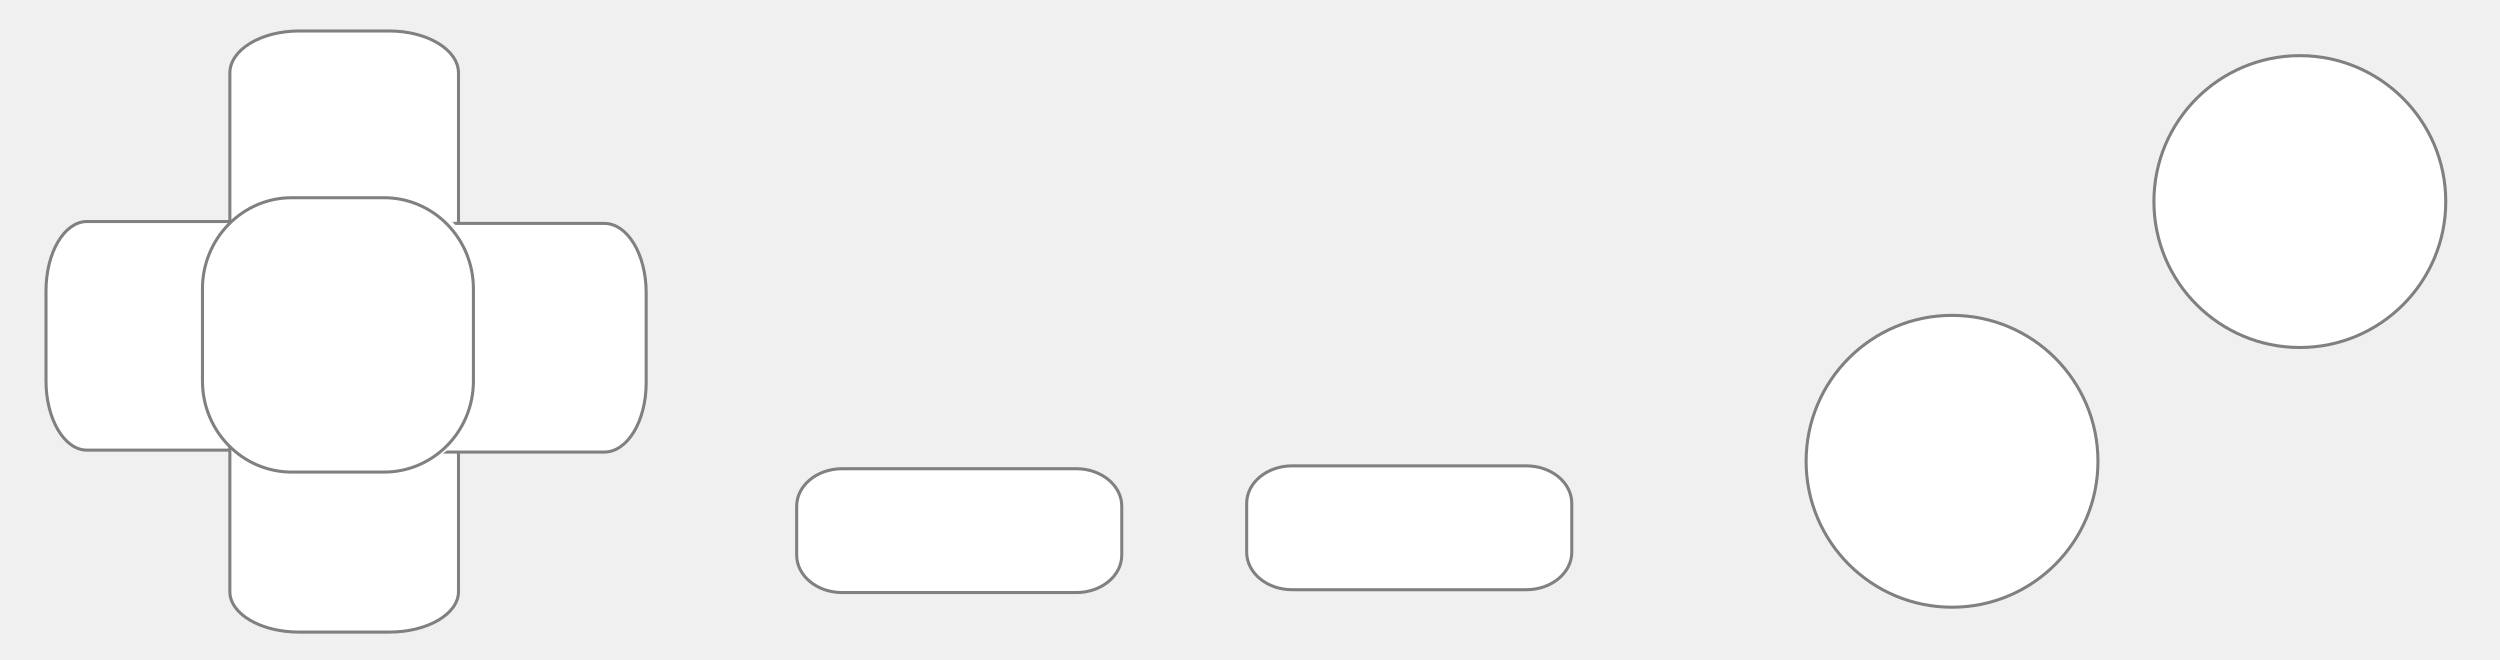
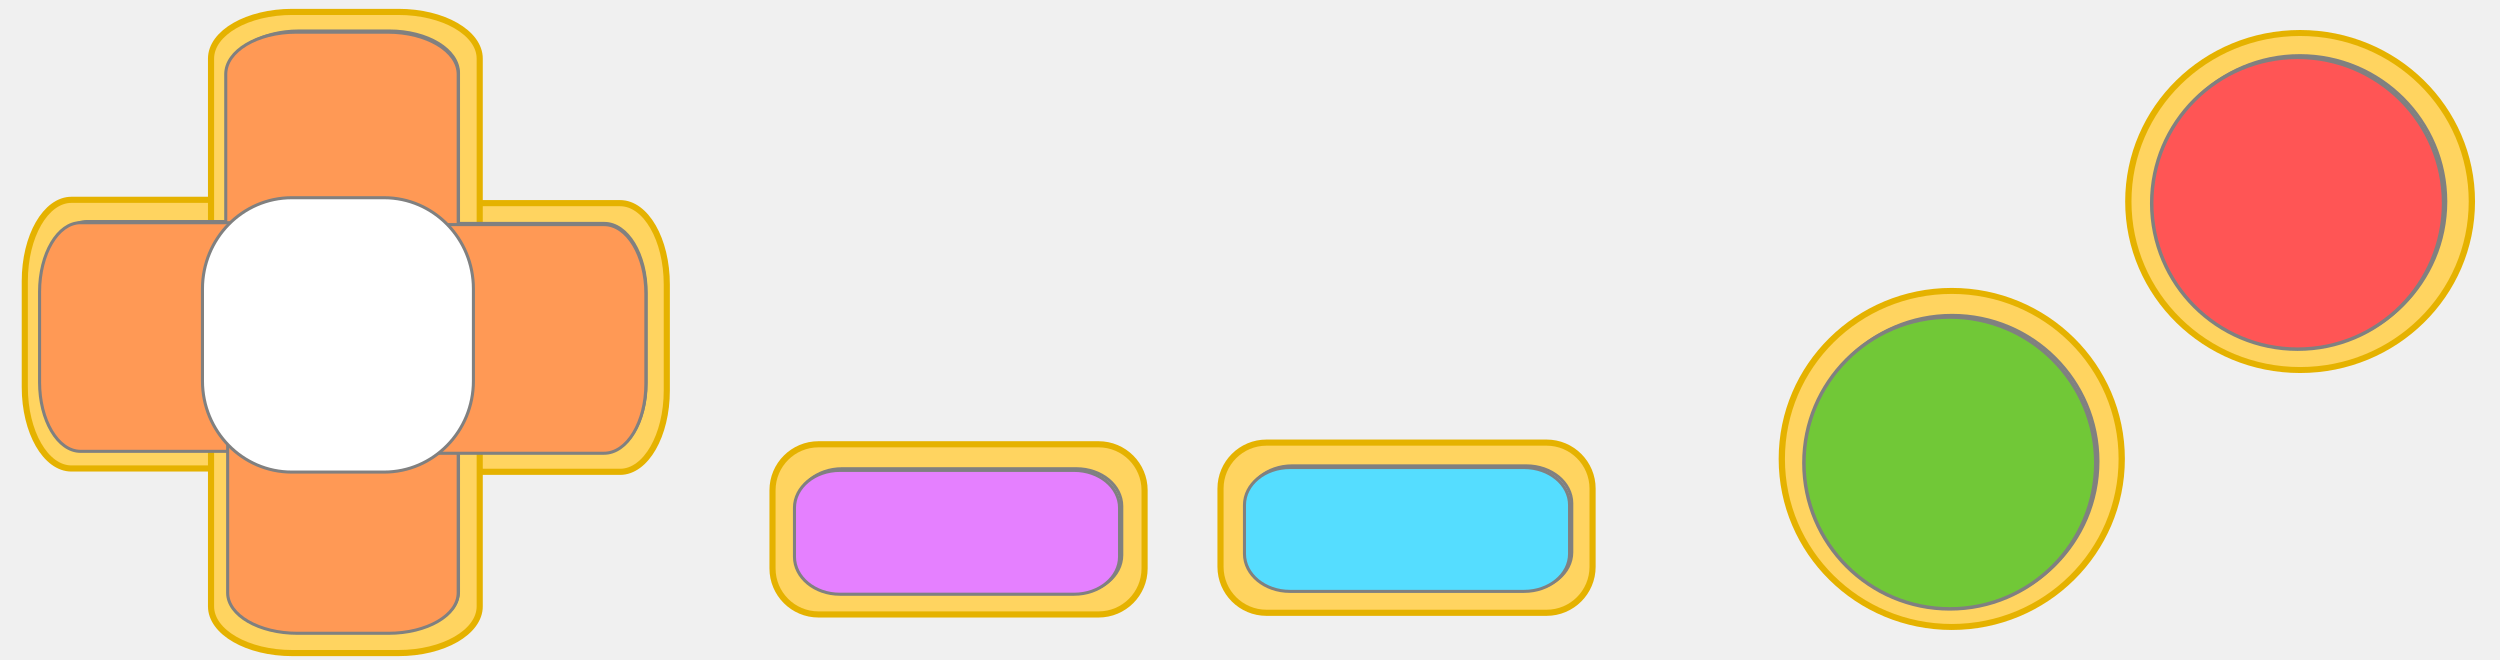
<svg xmlns="http://www.w3.org/2000/svg" version="1.2" width="815" height="215" id="svg2">
  <defs id="defs4" />
  <g id="g4048">
-     <path transform="matrix(0,-0.9099099,-0.9576687,0,893.4836,637.8259)" d="m 689.157,150.001 a 60.376,58.472 0 1 1 -120.752,0 60.376,58.472 0 1 1 120.752,0 z" id="b_out" style="fill:#ffd460;fill-opacity:1;stroke:#e5b200;stroke-width:2.143;stroke-miterlimit:4;stroke-opacity:1;stroke-dasharray:none;display:none" />
-     <path transform="matrix(0,-0.9072818,-0.9476245,0,778.4196,720.097)" d="m 689.157,150.001 a 60.376,58.472 0 1 1 -120.752,0 60.376,58.472 0 1 1 120.752,0 z" id="a_out" style="fill:#ffd460;fill-opacity:1;stroke:#e5b200;stroke-width:2.157;stroke-miterlimit:4;stroke-opacity:1;stroke-dasharray:none;display:none" />
-     <rect transform="scale(1,-1)" rx="15" y="-199.77" x="397.884" height="55.481" width="121.296" id="start_out" style="fill:#ffd460;fill-opacity:1;stroke:#e5b200;stroke-width:2;stroke-miterlimit:4;stroke-opacity:1;stroke-dasharray:none;display:none" />
-     <rect transform="scale(1,-1)" rx="15" y="-200.314" x="251.839" height="55.481" width="121.296" id="sel_out" style="fill:#ffd460;fill-opacity:1;stroke:#e5b200;stroke-width:2;stroke-miterlimit:4;stroke-opacity:1;stroke-dasharray:none;display:none" />
-     <rect width="87.588" height="108.938" rx="26.507" ry="15.225" x="-153.816" y="-217.376" transform="matrix(0,-1,-1,0,0,0)" id="right_out" style="fill:#ffd460;fill-opacity:1;stroke:#e5b200;stroke-width:2;stroke-miterlimit:4;stroke-opacity:1;stroke-dasharray:none;display:none" />
-     <rect width="87.588" height="108.938" rx="26.507" ry="15.225" x="-152.728" y="-117.021" transform="matrix(0,-1,-1,0,0,0)" id="left_out" style="fill:#ffd460;fill-opacity:1;stroke:#e5b200;stroke-width:2;stroke-miterlimit:4;stroke-opacity:1;stroke-dasharray:none;display:none" />
-     <rect width="87.588" height="108.938" rx="26.507" ry="15.225" x="68.799" y="-112.818" transform="scale(1,-1)" id="up_out" style="fill:#ffd460;fill-opacity:1;stroke:#e5b200;stroke-width:2;stroke-miterlimit:4;stroke-opacity:1;stroke-dasharray:none;display:none" />
-     <rect width="87.588" height="108.938" rx="26.507" ry="15.225" x="68.799" y="-212.9" transform="scale(1,-1)" id="down_out" style="fill:#ffd460;fill-opacity:1;stroke:#e5b200;stroke-width:2;stroke-miterlimit:4;stroke-opacity:1;stroke-dasharray:none;display:none" />
+     <path transform="matrix(0,-0.9099099,-0.9576687,0,893.4836,637.8259)" d="m 689.157,150.001 a 60.376,58.472 0 1 1 -120.752,0 60.376,58.472 0 1 1 120.752,0 z" id="b_out" style="fill:#ffd460;fill-opacity:1;stroke:#e5b200;stroke-width:2.143;stroke-miterlimit:4;stroke-opacity:1;stroke-dasharray:none" />
+     <path transform="matrix(0,-0.9072818,-0.9476245,0,778.4196,720.097)" d="m 689.157,150.001 a 60.376,58.472 0 1 1 -120.752,0 60.376,58.472 0 1 1 120.752,0 z" id="a_out" style="fill:#ffd460;fill-opacity:1;stroke:#e5b200;stroke-width:2.157;stroke-miterlimit:4;stroke-opacity:1;stroke-dasharray:none" />
+     <rect transform="scale(1,-1)" rx="15" y="-199.77" x="397.884" height="55.481" width="121.296" id="start_out" style="fill:#ffd460;fill-opacity:1;stroke:#e5b200;stroke-width:2;stroke-miterlimit:4;stroke-opacity:1;stroke-dasharray:none" />
+     <rect transform="scale(1,-1)" rx="15" y="-200.314" x="251.839" height="55.481" width="121.296" id="sel_out" style="fill:#ffd460;fill-opacity:1;stroke:#e5b200;stroke-width:2;stroke-miterlimit:4;stroke-opacity:1;stroke-dasharray:none" />
+     <rect width="87.588" height="108.938" rx="26.507" ry="15.225" x="-153.816" y="-217.376" transform="matrix(0,-1,-1,0,0,0)" id="right_out" style="fill:#ffd460;fill-opacity:1;stroke:#e5b200;stroke-width:2;stroke-miterlimit:4;stroke-opacity:1;stroke-dasharray:none" />
+     <rect width="87.588" height="108.938" rx="26.507" ry="15.225" x="-152.728" y="-117.021" transform="matrix(0,-1,-1,0,0,0)" id="left_out" style="fill:#ffd460;fill-opacity:1;stroke:#e5b200;stroke-width:2;stroke-miterlimit:4;stroke-opacity:1;stroke-dasharray:none" />
+     <rect width="87.588" height="108.938" rx="26.507" ry="15.225" x="68.799" y="-112.818" transform="scale(1,-1)" id="up_out" style="fill:#ffd460;fill-opacity:1;stroke:#e5b200;stroke-width:2;stroke-miterlimit:4;stroke-opacity:1;stroke-dasharray:none" />
+     <rect width="87.588" height="108.938" rx="26.507" ry="15.225" x="68.799" y="-212.9" transform="scale(1,-1)" id="down_out" style="fill:#ffd460;fill-opacity:1;stroke:#e5b200;stroke-width:2;stroke-miterlimit:4;stroke-opacity:1;stroke-dasharray:none" />
    <path d="m 797.318,65.712 a 47.57,47.57 0 1 0 -95.14,0 47.57,47.57 0 0 0 95.14,0 z" id="b_off" style="fill:#ffffff;stroke:#808080;stroke-opacity:1" />
    <path d="m 683.933,150.382 a 47.57,47.57 0 1 0 -95.14,0 47.57,47.57 0 0 0 95.14,0 z" id="a_off" style="fill:#ffffff;stroke:#808080;stroke-opacity:1" />
    <rect width="40.373" height="105.978" rx="12.218" ry="14.811" x="-193.176" y="-365.695" transform="matrix(0,-1,-1,0,0,0)" id="sel_off" style="fill:#ffffff;stroke:#808080;stroke-opacity:1" />
    <rect width="40.373" height="105.978" rx="12.218" ry="14.811" x="-192.245" y="-512.396" transform="matrix(0,-1,-1,0,0,0)" id="start_off" style="fill:#ffffff;stroke:#808080;stroke-opacity:1" />
    <rect width="74.534" height="98.137" rx="22.556" ry="13.715" x="74.935" y="10.102" id="up_off" style="fill:#ffffff;display:inline;stroke:#808080;stroke-opacity:1" />
    <rect width="74.534" height="95.652" rx="22.556" ry="13.368" x="-146.748" y="-110.649" transform="matrix(0,-1,-1,0,0,0)" id="left_off" style="fill:#ffffff;display:inline;stroke:#808080;stroke-opacity:1" />
    <rect width="74.534" height="94.41" rx="22.556" ry="13.194" x="74.935" y="111.655" id="down_off" style="fill:#ffffff;display:inline;stroke:#808080;stroke-opacity:1" />
    <rect width="74.534" height="97.516" rx="22.556" ry="13.628" x="-147.369" y="-210.649" transform="matrix(0,-1,-1,0,0,0)" id="right_off" style="fill:#ffffff;display:inline;stroke:#808080;stroke-opacity:1" />
    <rect width="88.33" height="89.441" rx="29.118" ry="29.689" x="68.102" y="64.069" id="rect3928-5" style="fill:#ffffff;display:inline" />
    <g transform="translate(11.96642,7.385004)" style="display:inline;stroke:#808080;stroke-opacity:1" id="g3868">
-       <path style="fill:#ff5555;display:none;stroke:#808080;stroke-opacity:1" id="b_on" transform="matrix(1.141076,0,0,-1.141076,-140.4522,137.5806)" d="m 808.959,68.978 a 41.689,41.689 0 1 1 -83.377,0 41.689,41.689 0 1 1 83.377,0 z" />
-       <path style="fill:#71c837;display:none;stroke:#808080;stroke-opacity:1" id="a_on" transform="matrix(1.141076,0,0,-1.141076,-253.8376,222.2501)" d="m 808.959,68.978 a 41.689,41.689 0 1 1 -83.377,0 41.689,41.689 0 1 1 83.377,0 z" />
-       <rect style="fill:#ff9955;display:none;stroke:#808080;stroke-opacity:1" id="up_on" y="3.106" x="59.627" ry="13.715" rx="22.932" height="98.137" width="75.776" />
-       <rect style="fill:#ff9955;display:none;stroke:#808080;stroke-opacity:1" id="left_on" transform="matrix(0,-1,-1,0,0,0)" y="-96.584" x="-139.752" ry="13.368" rx="22.556" height="95.652" width="74.534" />
-       <rect style="fill:#e580ff;display:none;stroke:#808080;stroke-opacity:1" id="sel_on" transform="matrix(0,-1,-1,0,0,0)" y="-351.009" x="-186.335" ry="14.811" rx="12.218" height="105.978" width="40.373" />
-       <rect style="fill:#55ddff;display:none;stroke:#808080;stroke-opacity:1" id="start_on" transform="matrix(0,-1,-1,0,0,0)" y="-497.71" x="-185.404" ry="14.811" rx="12.218" height="105.978" width="40.373" />
-       <rect style="fill:#ff9955;display:none;stroke:#808080;stroke-opacity:1" id="down_on" y="104.658" x="60.248" ry="13.194" rx="22.744" height="94.41" width="75.155" />
-       <rect style="fill:#ff9955;display:none;stroke:#808080;stroke-opacity:1" id="right_on" transform="matrix(0,-1,-1,0,0,0)" y="-196.584" x="-140.373" ry="13.628" rx="22.556" height="97.516" width="74.534" />
+       <path style="fill:#ff5555;stroke:#808080;stroke-width:1.141;stroke-opacity:1" id="b_on" d="m 784.632,58.871 a 47.57,47.57 0 1 0 -95.14,0 47.57,47.57 0 0 0 95.14,0 z" />
+       <path style="fill:#71c837;stroke:#808080;stroke-width:1.141;stroke-opacity:1" id="a_on" d="m 671.247,143.541 a 47.57,47.57 0 1 0 -95.14,0 47.57,47.57 0 0 0 95.14,0 z" />
+       <rect style="fill:#ff9955;stroke:#808080;stroke-opacity:1" id="up_on" y="3.106" x="61.627" ry="13.715" rx="22.932" height="98.137" width="75.776" />
+       <rect style="fill:#ff9955;stroke:#808080;stroke-opacity:1" id="left_on" transform="matrix(0,-1,-1,0,0,0)" y="-96.584" x="-139.752" ry="13.368" rx="22.556" height="95.652" width="74.534" />
+       <rect style="fill:#e580ff;stroke:#808080;stroke-opacity:1" id="sel_on" transform="matrix(0,-1,-1,0,0,0)" y="-353.009" x="-186.335" ry="14.811" rx="12.218" height="105.978" width="40.373" />
+       <rect style="fill:#55ddff;stroke:#808080;stroke-opacity:1" id="start_on" transform="matrix(0,-1,-1,0,0,0)" y="-499.71" x="-185.404" ry="14.811" rx="12.218" height="105.978" width="40.373" />
+       <rect style="fill:#ff9955;stroke:#808080;stroke-opacity:1" id="down_on" y="104.658" x="62.248" ry="13.194" rx="22.744" height="94.41" width="75.155" />
+       <rect style="fill:#ff9955;stroke:#808080;stroke-opacity:1" id="right_on" transform="matrix(0,-1,-1,0,0,0)" y="-198.584" x="-140.373" ry="13.628" rx="22.556" height="97.516" width="74.534" />
      <rect style="fill:#ffffff;stroke:#808080;stroke-opacity:1" id="rect3928" y="57.073" x="54.037" ry="29.689" rx="29.118" height="89.441" width="88.33" />
    </g>
  </g>
</svg>
